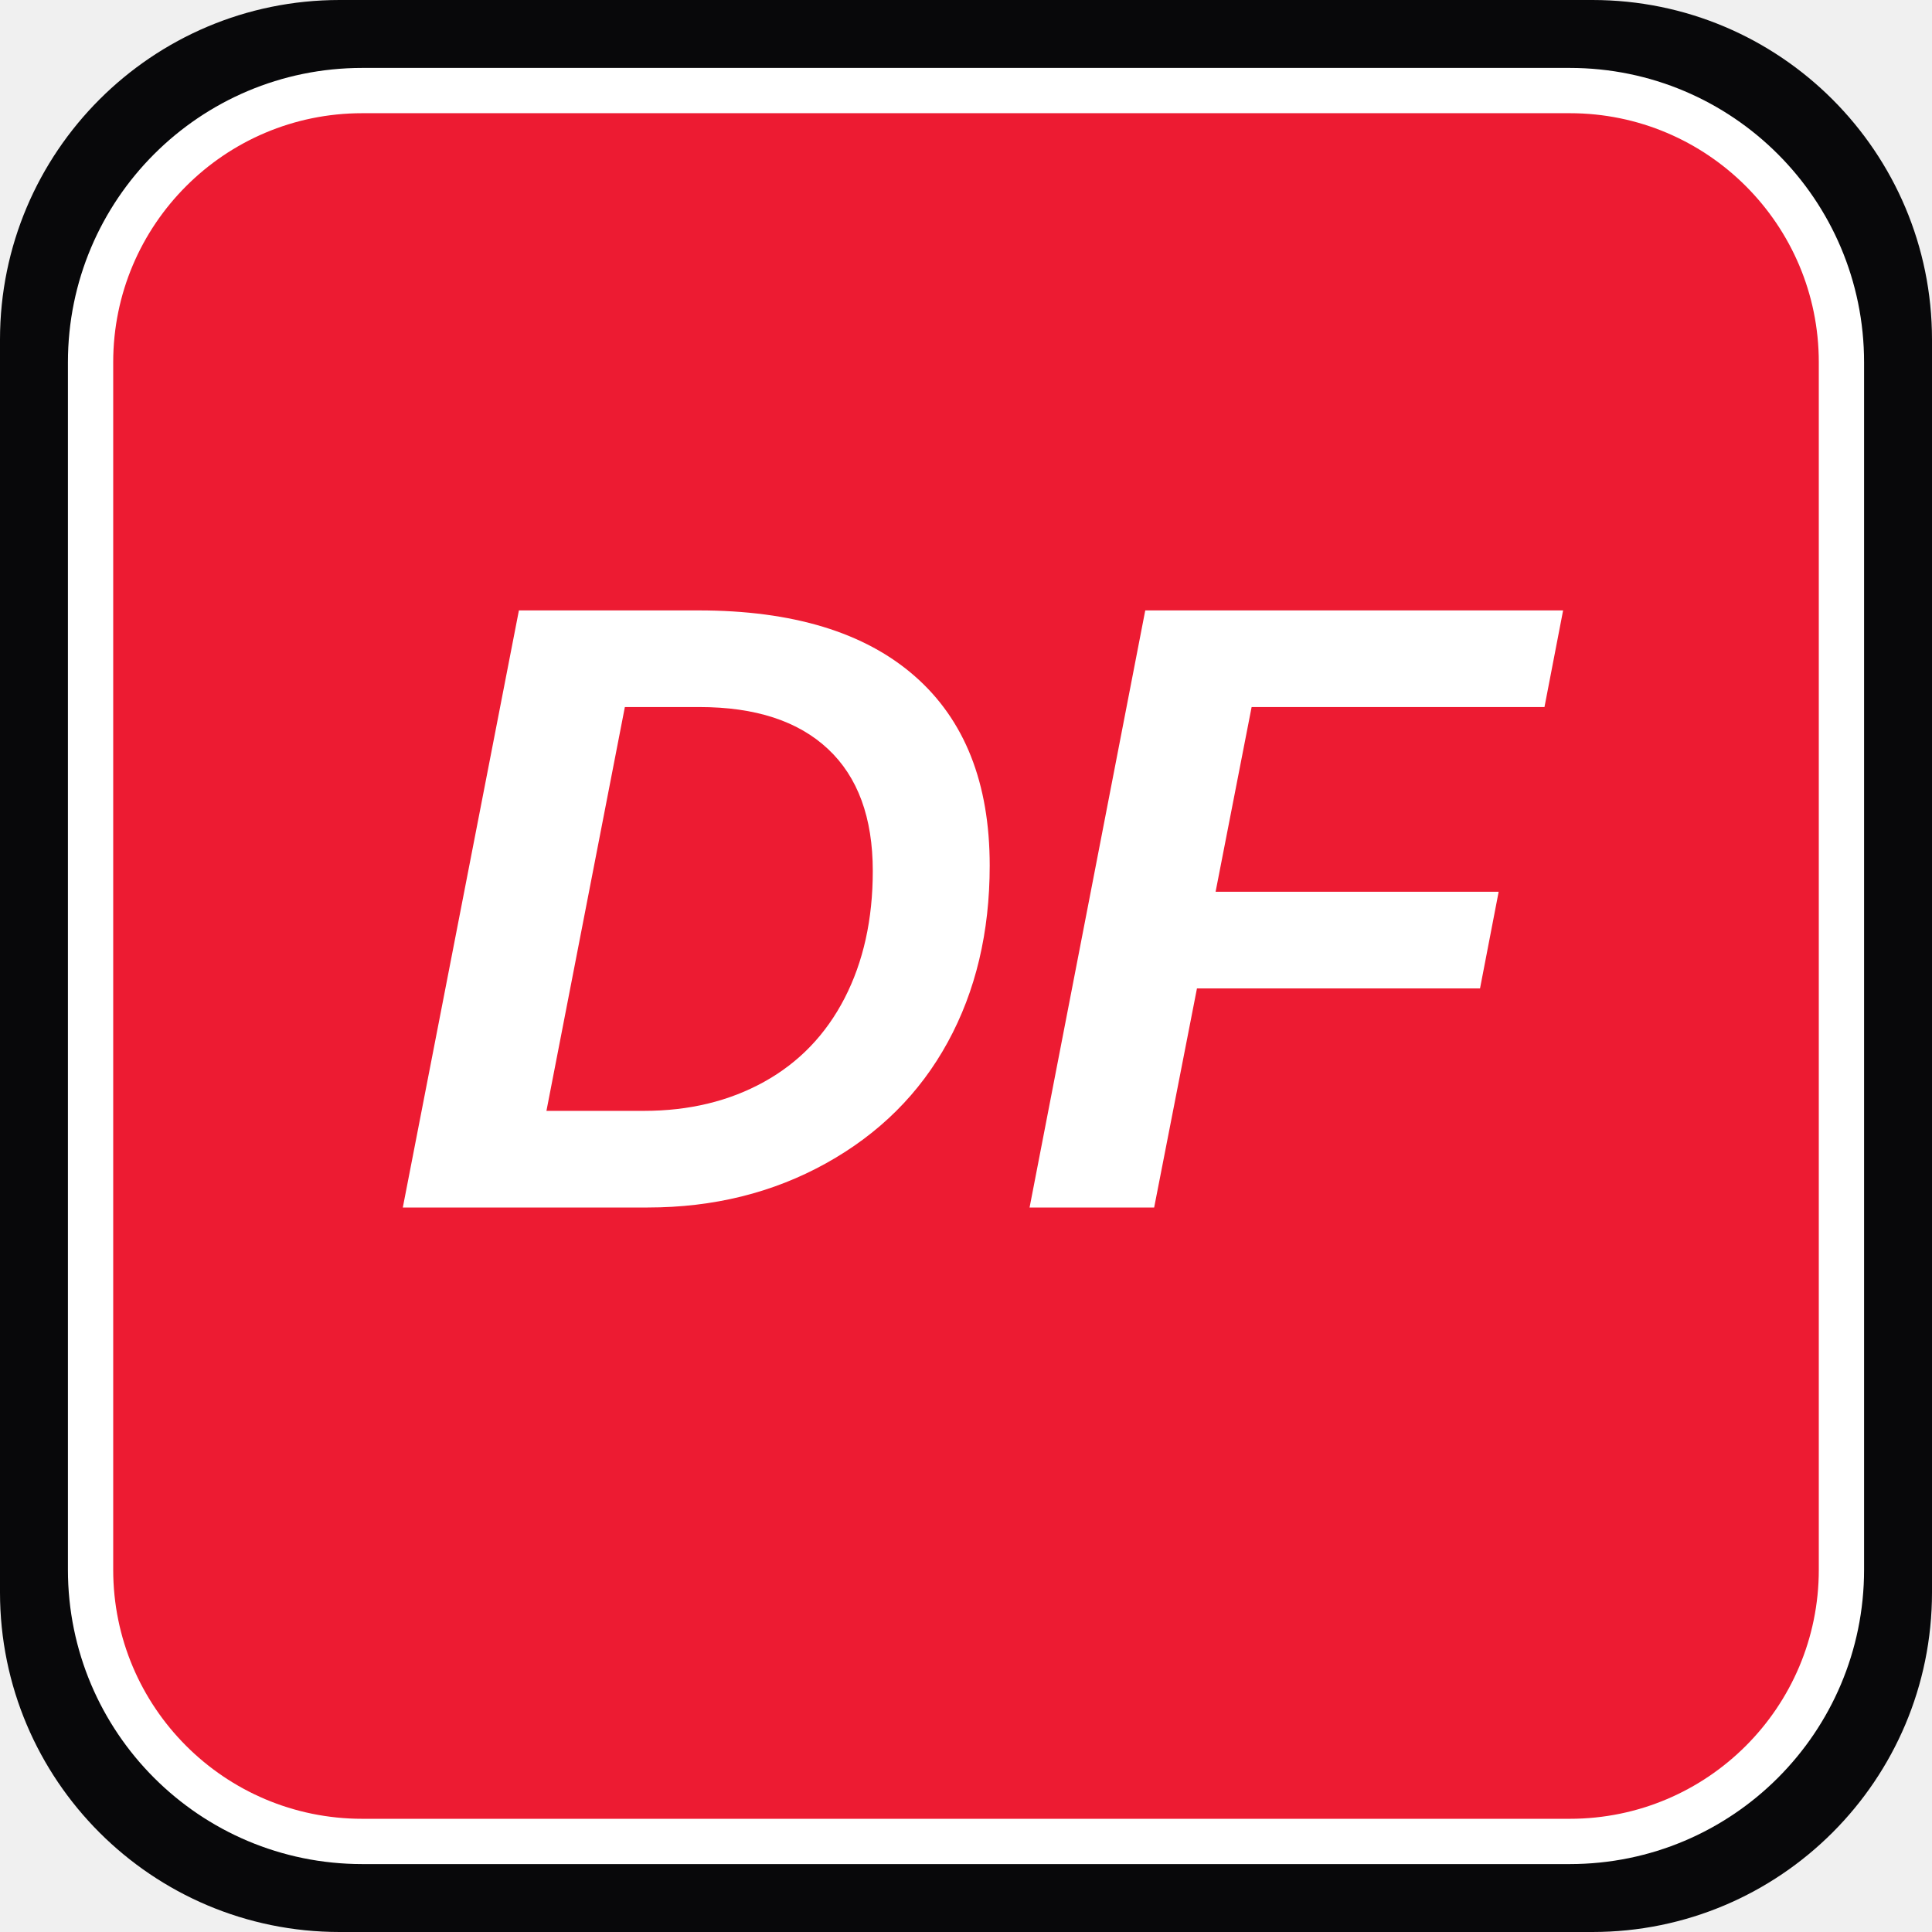
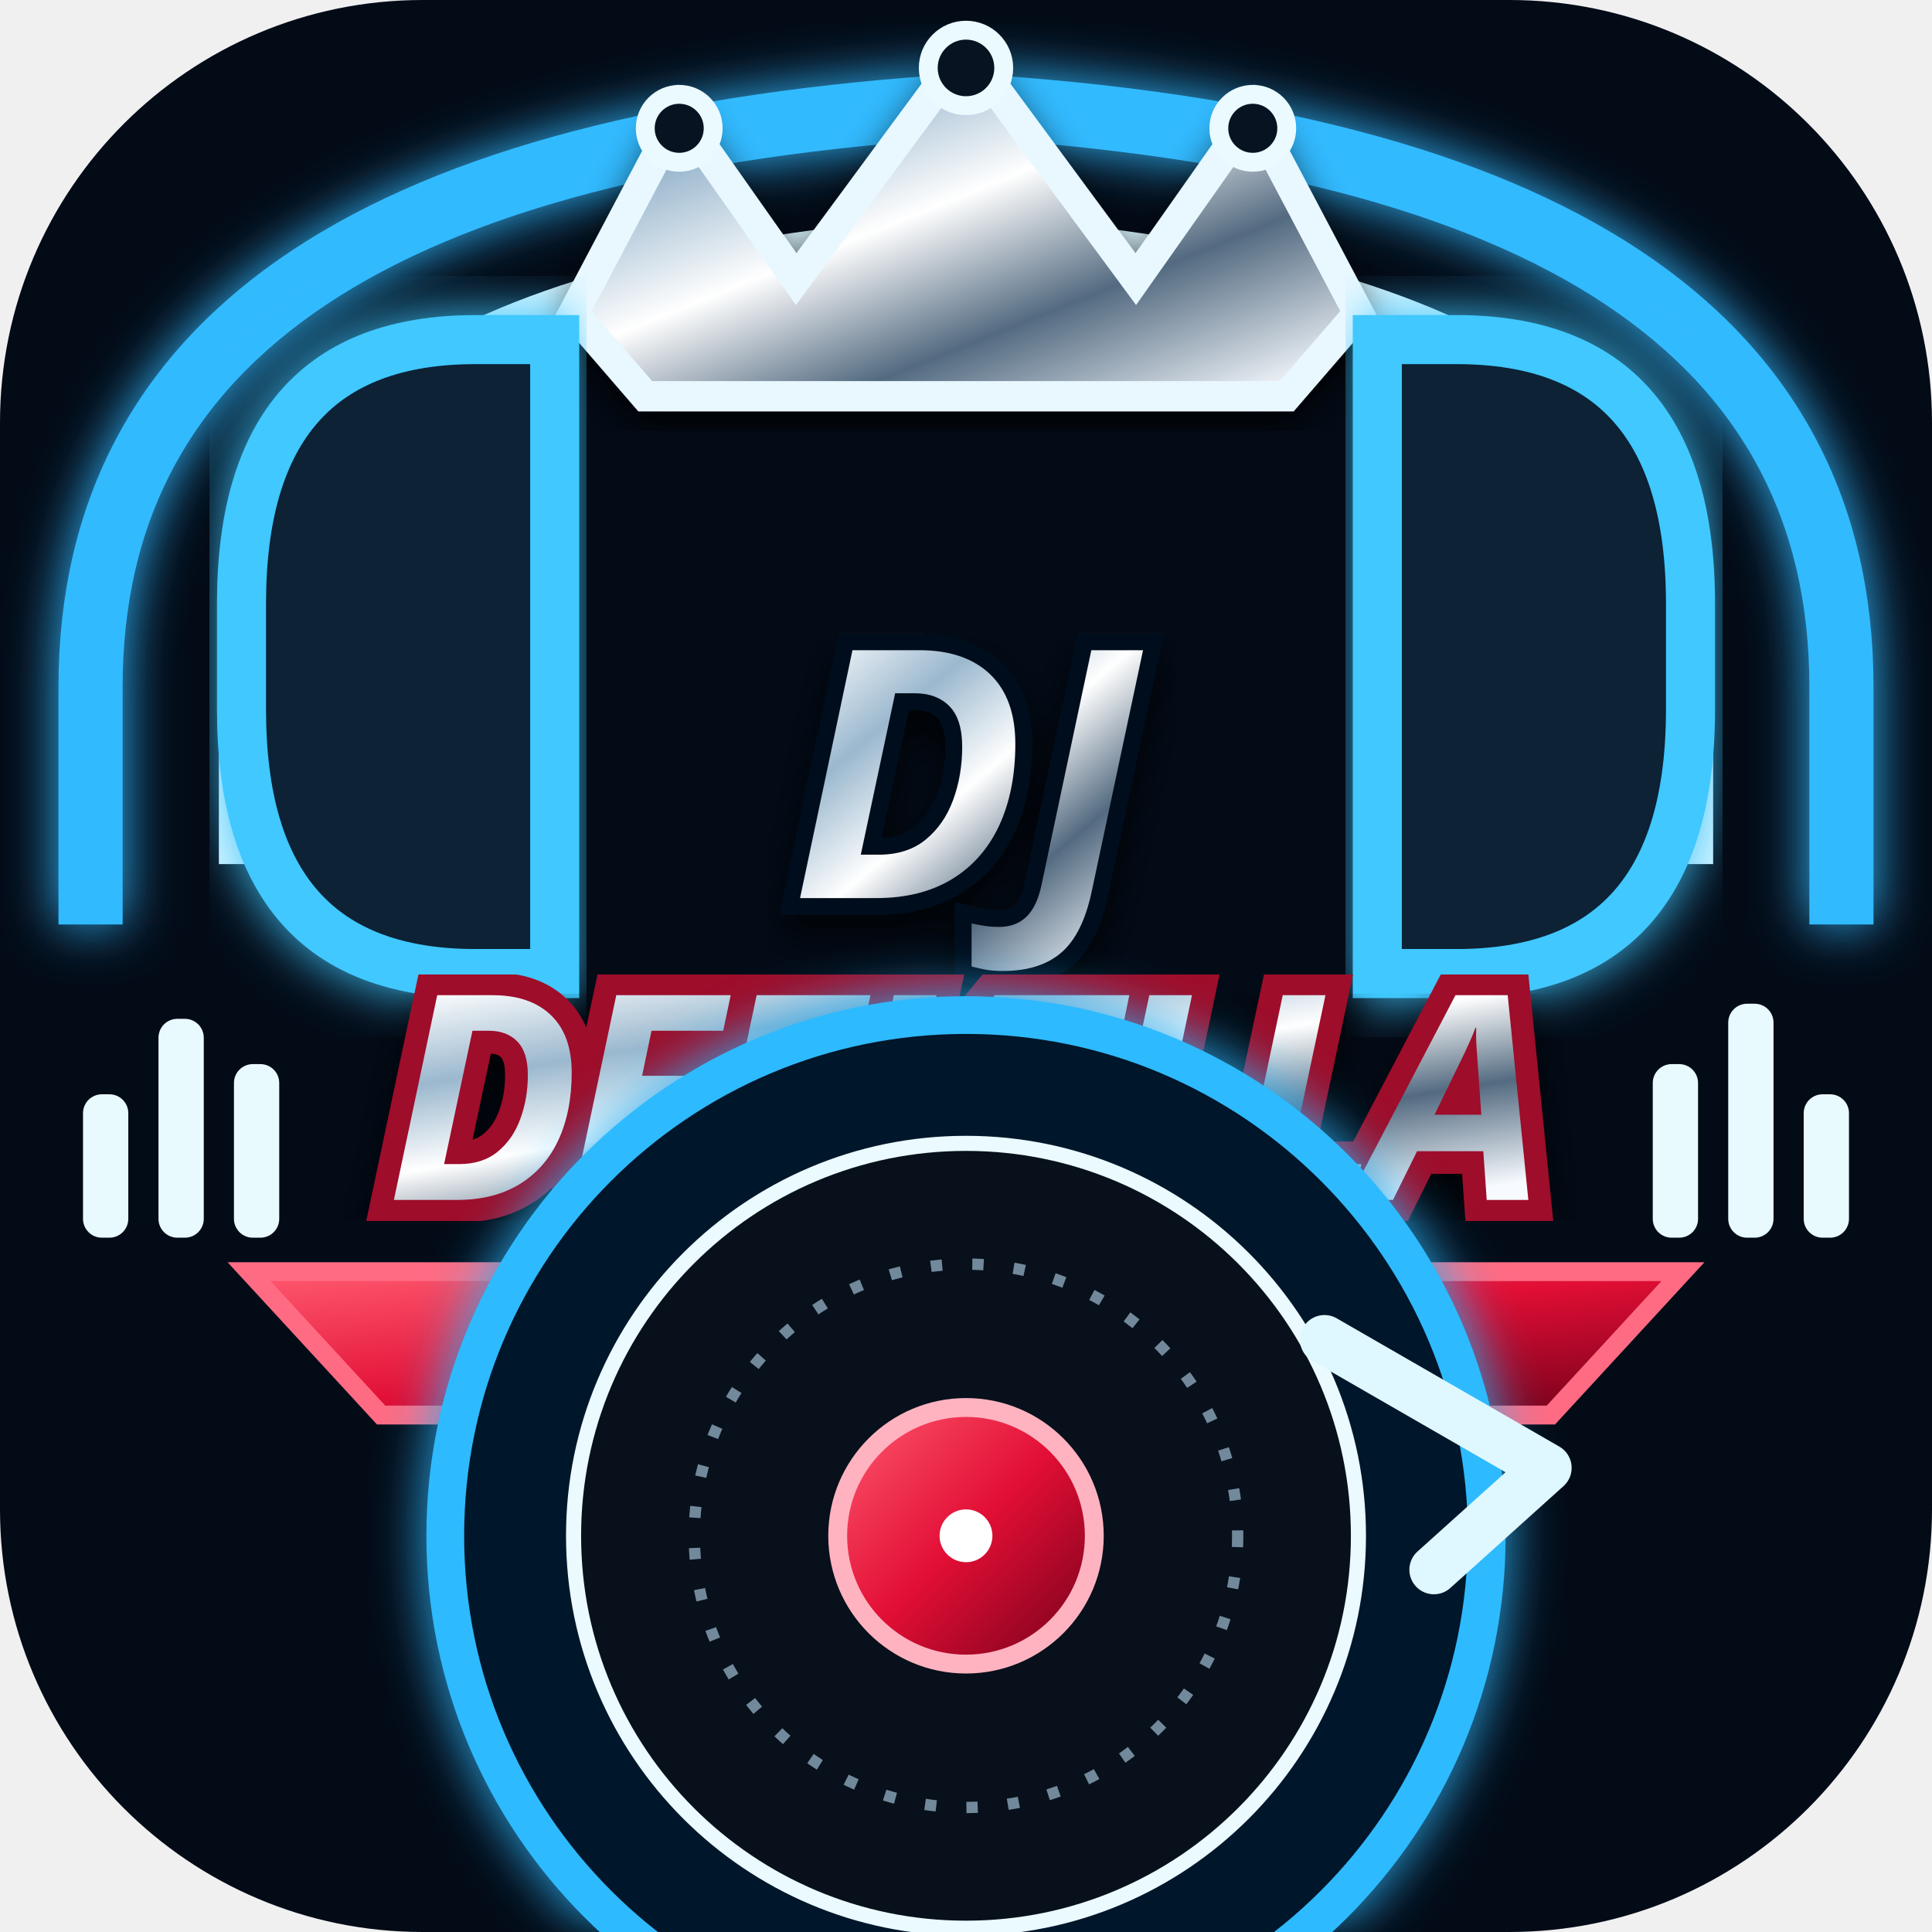
<svg xmlns="http://www.w3.org/2000/svg" viewBox="0 0 512 512">
-   <rect width="512" height="512" rx="90" fill="#08080a" />
-   <rect x="24" y="24" width="464" height="464" rx="72" fill="#ed1b32" stroke="#fff" stroke-width="12" />
-   <text x="256" y="320" font-family="Arial Black,Arial,sans-serif" font-size="230" font-weight="900" font-style="italic" text-anchor="middle" fill="#fff">DF</text>
+   <defs>
+     <linearGradient id="metal" x1="0" y1="0" x2="0.9" y2="1">
+       <stop stop-color="#fff" />
+       <stop offset=".25" stop-color="#9bb8ce" />
+       <stop offset=".48" stop-color="#fff" />
+       <stop offset=".72" stop-color="#536a80" />
+       <stop offset="1" stop-color="#f7fbff" />
+     </linearGradient>
+     <linearGradient id="red" x1="0" y1="0" x2="1" y2="1">
+       <stop stop-color="#ff5a70" />
+       <stop offset=".5" stop-color="#e20e35" />
+       <stop offset="1" stop-color="#700019" />
+     </linearGradient>
+     <filter id="glow">
+       <feGaussianBlur stdDeviation="7" result="b" />
+       <feMerge>
+         <feMergeNode in="b" />
+         <feMergeNode in="SourceGraphic" />
+       </feMerge>
+     </filter>
+     <filter id="shadow">
+       <feGaussianBlur in="SourceAlpha" stdDeviation="5" />
+       <feOffset dy="5" />
+       <feComponentTransfer>
+         <feFuncA type="linear" slope=".8" />
+       </feComponentTransfer>
+       <feMerge>
+         <feMergeNode />
+         <feMergeNode in="SourceGraphic" />
+       </feMerge>
+     </filter>
+   </defs>
+   <rect width="512" height="512" rx="112" fill="#030b17" />
+   <path d="M24 245V182Q24 42 256 28Q488 42 488 182V245" fill="none" stroke="#31baff" stroke-width="17" filter="url(#glow)" />
+   <path d="M62 229V180Q62 74 256 61Q450 74 450 180V229" fill="none" stroke="#d9f5ff" stroke-width="8" />
+   <path d="M152 83L180 30L211 74L256 13L301 74L332 30L360 83L341 105H171Z" fill="url(#metal)" stroke="#e9f8ff" stroke-width="8" filter="url(#shadow)" />
+   <g fill="#071321" stroke="#eafaff" stroke-width="5">
+     <circle cx="180" cy="34" r="9" />
+     <circle cx="256" cy="18" r="10" />
+     <circle cx="332" cy="34" r="9" />
+   </g>
+   <path d="M64 160Q64 90 126 90H147V258H126Q64 258 64 188Z" fill="#0b2035" stroke="#40c8ff" stroke-width="13" filter="url(#glow)" />
+   <path d="M448 160Q448 90 386 90H365V258H386Q448 258 448 188Z" fill="#0b2035" stroke="#40c8ff" stroke-width="13" filter="url(#glow)" />
+   <g fill="#e9faff">
+     <rect x="22" y="290" width="12" height="38" rx="5" />
+     <rect x="42" y="270" width="12" height="58" rx="5" />
+     <rect x="62" y="282" width="12" height="46" rx="5" />
+     <rect x="438" y="282" width="12" height="46" rx="5" />
+     <rect x="458" y="266" width="12" height="62" rx="5" />
+     <rect x="478" y="290" width="12" height="38" rx="5" />
+   </g>
+   <text x="256" y="238" text-anchor="middle" font-family="Arial Black,Impact,sans-serif" font-size="92" font-style="italic" font-weight="900" fill="url(#metal)" stroke="#06101d" stroke-width="9" paint-order="stroke" filter="url(#shadow)">DJ</text>
+   <text x="256" y="318" text-anchor="middle" font-family="Arial Black,Impact,sans-serif" font-size="76" font-style="italic" font-weight="900" letter-spacing="-4" fill="url(#metal)" stroke="#9e0929" stroke-width="12" paint-order="stroke" filter="url(#shadow)">DEFKILLA</text>
+   <path d="M66 337L446 337L411 375H101Z" fill="url(#red)" stroke="#ff6b83" stroke-width="5" />
+   <path d="M118 407a138 138 0 1 0 276 0a138 138 0 1 0 -276 0" fill="#06182a" stroke="#2fbaff" stroke-width="10" filter="url(#glow)" />
+   <circle cx="256" cy="407" r="104" fill="#07101b" stroke="#eafaff" stroke-width="4" />
+   <circle cx="256" cy="407" r="72" fill="none" stroke="#71899b" stroke-width="3" stroke-dasharray="3 8" />
+   <circle cx="256" cy="407" r="34" fill="url(#red)" stroke="#ffb3c0" stroke-width="5" />
+   <circle cx="256" cy="407" r="7" fill="#fff" />
+   <path d="M351 355L410 389L380 416" fill="none" stroke="#dff8ff" stroke-width="13" stroke-linecap="round" stroke-linejoin="round" />
+   <path d="M42 465H470" stroke="#ed1e45" stroke-width="8" filter="url(#glow)" />
</svg>
